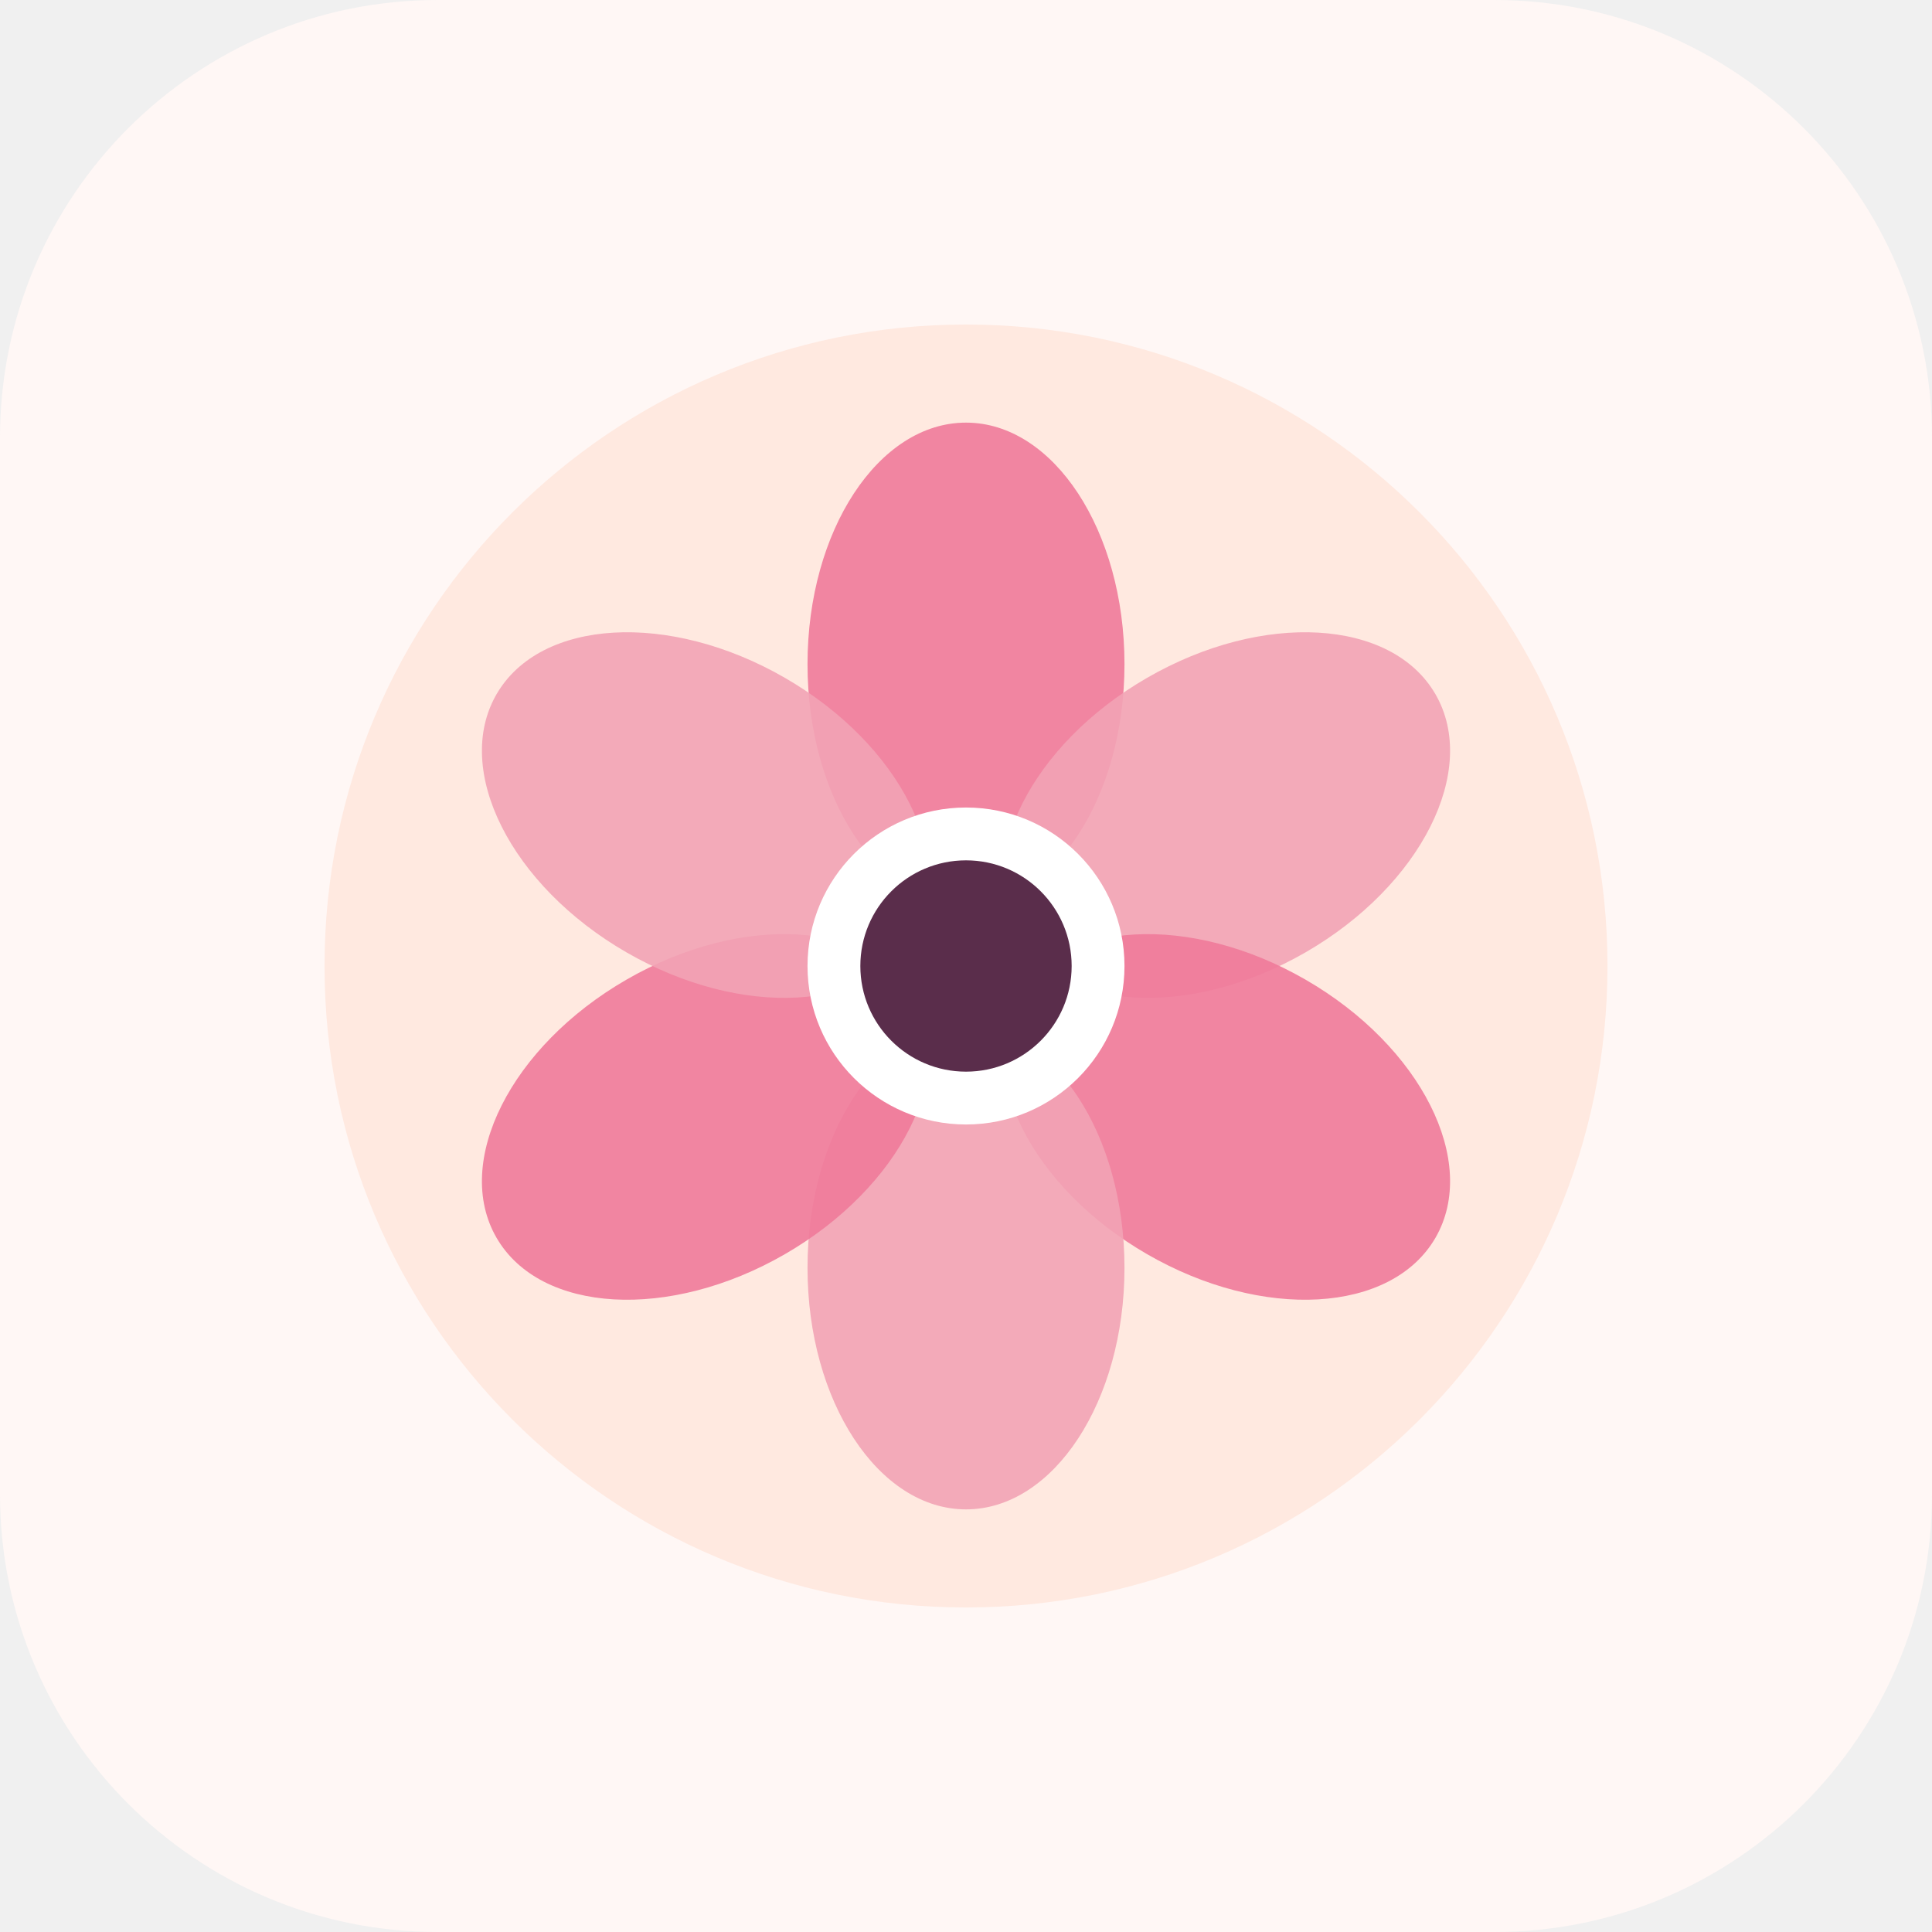
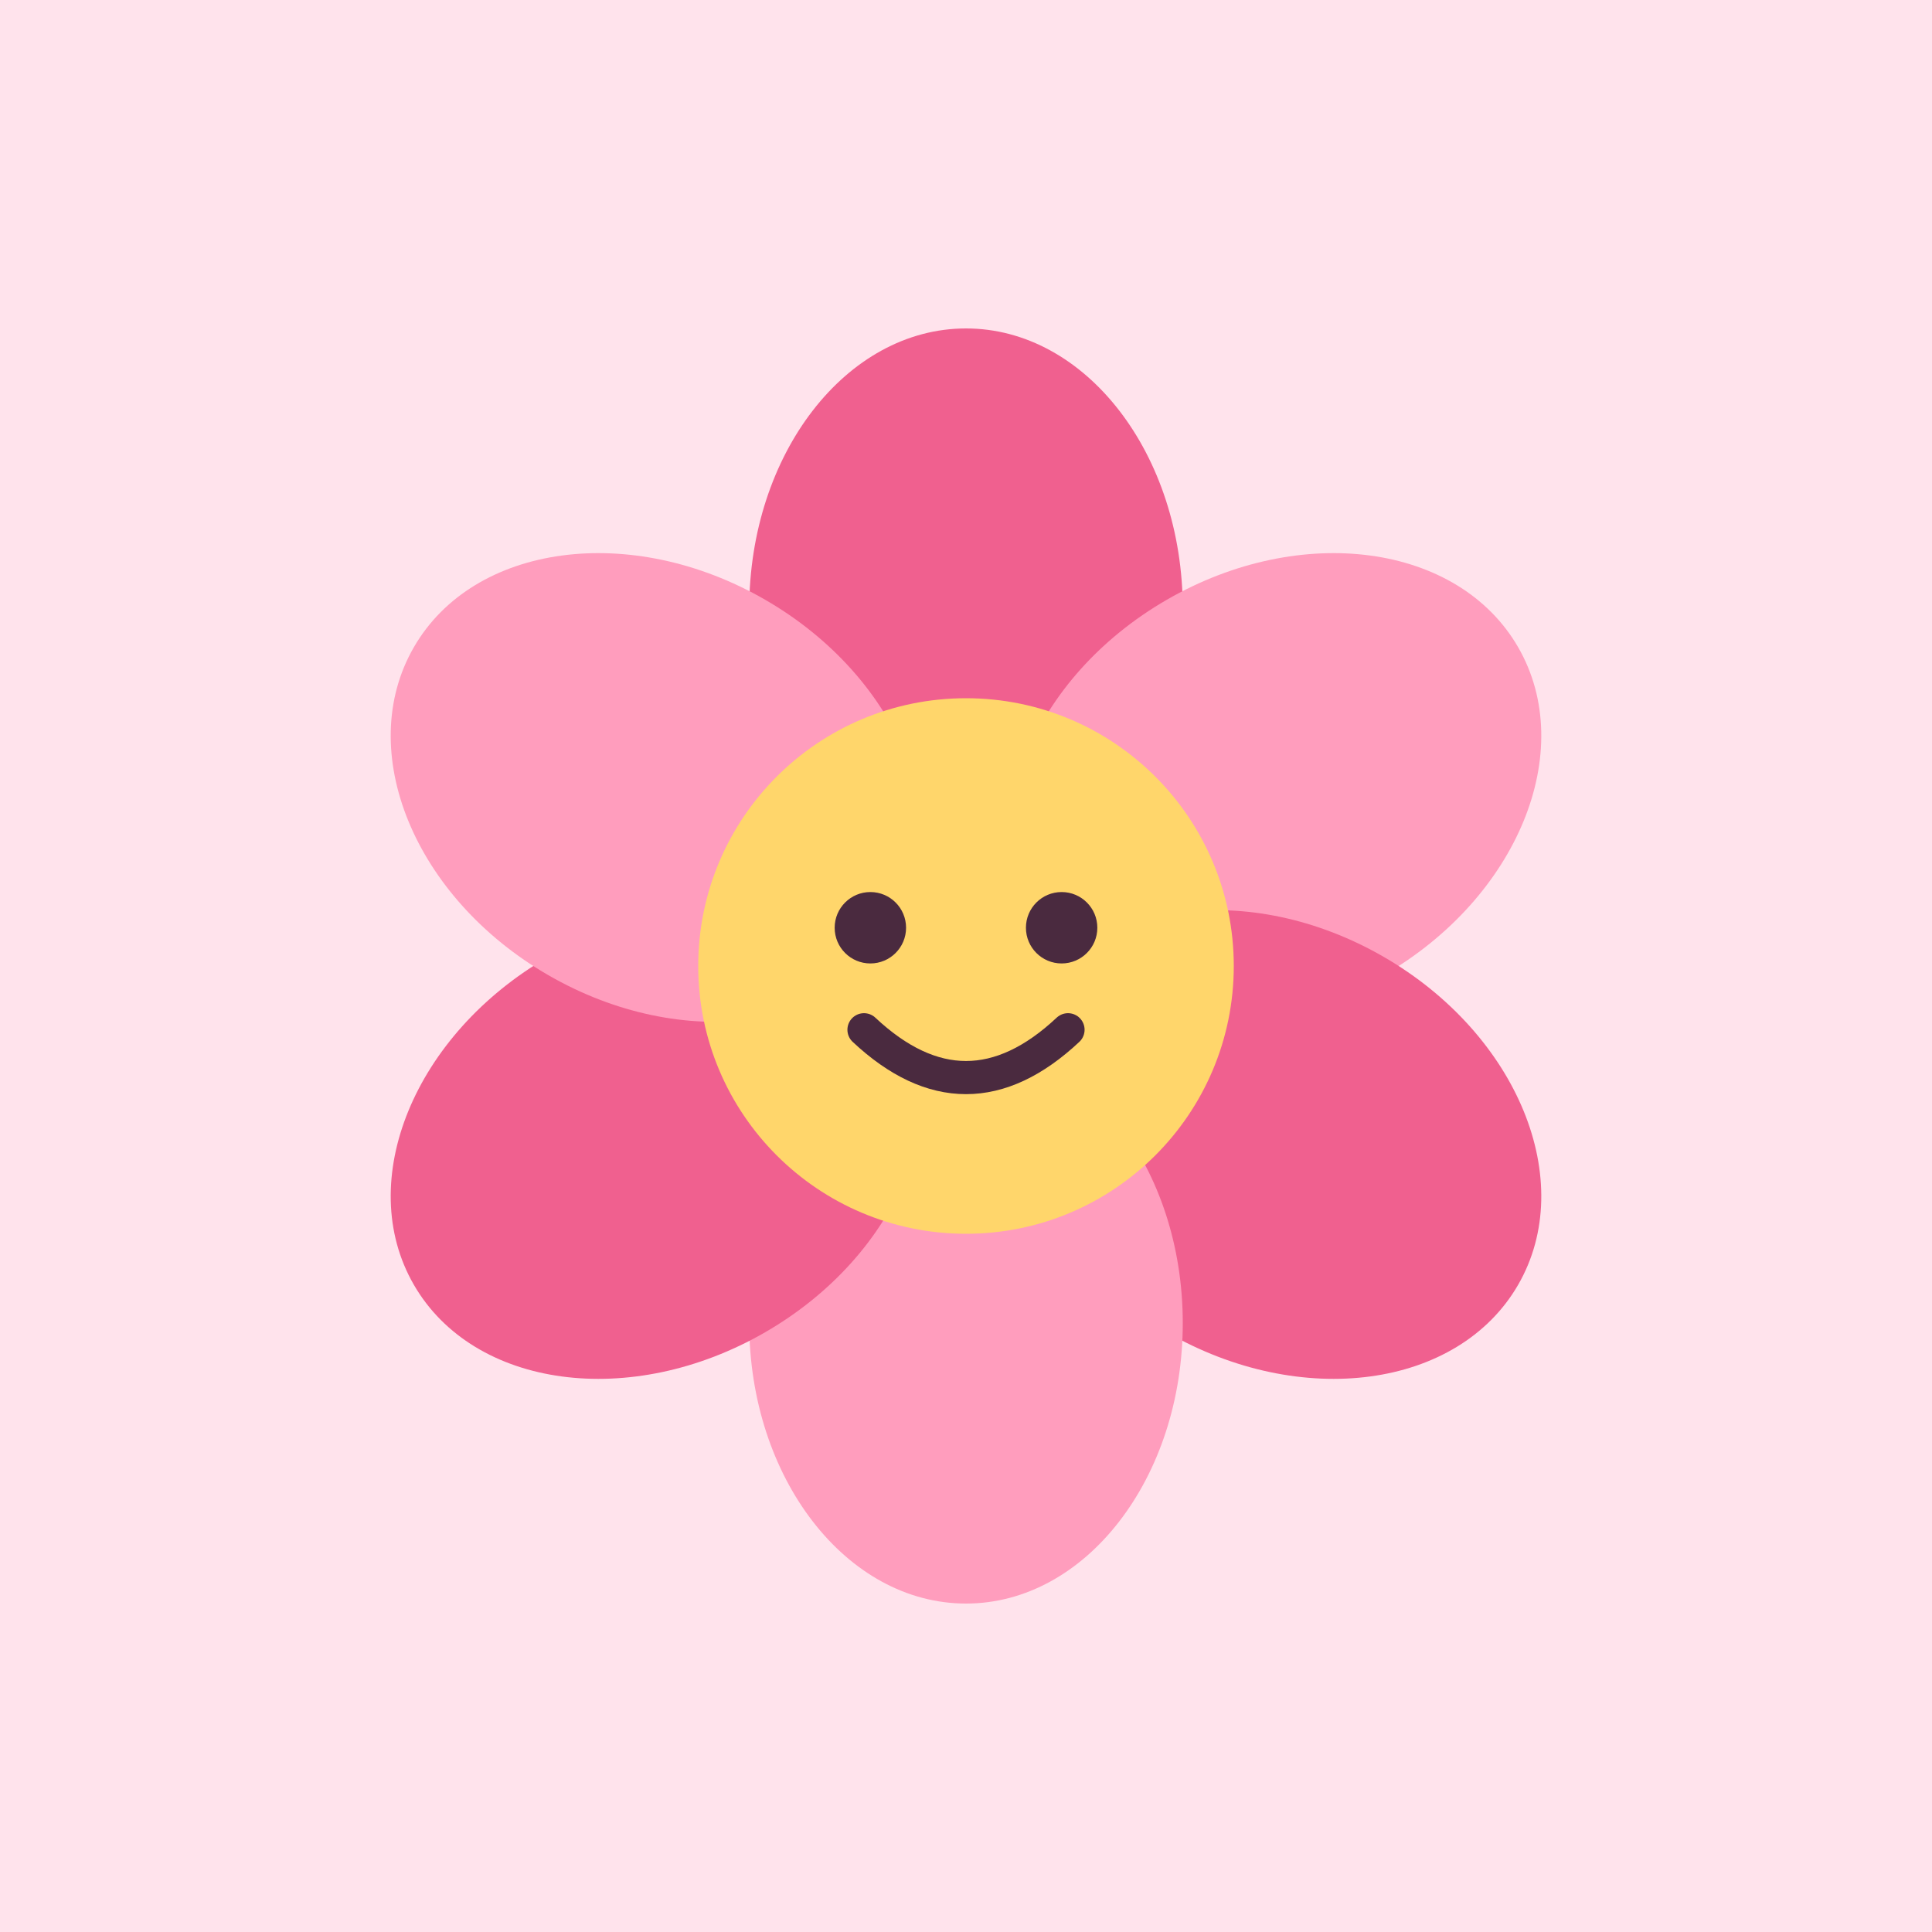
- <svg xmlns="http://www.w3.org/2000/svg" viewBox="0 0 512 512" width="512" height="512">
-   <rect width="512" height="512" rx="116" fill="#fff7f5" />
-   <circle cx="256" cy="256" r="170" fill="#ffd4c1" opacity="0.4" />
-   <g transform="translate(256,256)">
-     <ellipse cx="0" cy="-80" rx="42" ry="64" fill="#ef7a9a" opacity="0.9" />
-     <ellipse cx="69" cy="-40" rx="42" ry="64" fill="#f2a3b5" opacity="0.9" transform="rotate(60, 69, -40)" />
-     <ellipse cx="69" cy="40" rx="42" ry="64" fill="#ef7a9a" opacity="0.9" transform="rotate(120, 69, 40)" />
-     <ellipse cx="0" cy="80" rx="42" ry="64" fill="#f2a3b5" opacity="0.9" transform="rotate(180, 0, 80)" />
-     <ellipse cx="-69" cy="40" rx="42" ry="64" fill="#ef7a9a" opacity="0.9" transform="rotate(240, -69, 40)" />
-     <ellipse cx="-69" cy="-40" rx="42" ry="64" fill="#f2a3b5" opacity="0.9" transform="rotate(300, -69, -40)" />
-     <circle cx="0" cy="0" r="42" fill="#fff" />
-     <circle cx="0" cy="0" r="28" fill="#5a2d4b" />
+ <svg xmlns="http://www.w3.org/2000/svg" viewBox="0 0 100 100" width="512" height="512">
+   <rect width="100" height="100" fill="#ffe3ec" />
+   <g transform="translate(50 50) scale(0.66) translate(-50 -50)">
+     <ellipse cx="50" cy="22" rx="17" ry="22" fill="#f0608f" />
+     <ellipse cx="50" cy="22" rx="17" ry="22" fill="#ff9dbd" transform="rotate(60 50 50)" />
+     <ellipse cx="50" cy="22" rx="17" ry="22" fill="#f0608f" transform="rotate(120 50 50)" />
+     <ellipse cx="50" cy="22" rx="17" ry="22" fill="#ff9dbd" transform="rotate(180 50 50)" />
+     <ellipse cx="50" cy="22" rx="17" ry="22" fill="#f0608f" transform="rotate(240 50 50)" />
+     <ellipse cx="50" cy="22" rx="17" ry="22" fill="#ff9dbd" transform="rotate(300 50 50)" />
+     <circle cx="50" cy="50" r="21" fill="#ffd66b" />
+     <circle cx="42.5" cy="47" r="2.8" fill="#4a2a3f" />
+     <circle cx="57.5" cy="47" r="2.8" fill="#4a2a3f" />
+     <path d="M42 55 Q50 62.5 58 55" stroke="#4a2a3f" stroke-width="2.6" fill="none" stroke-linecap="round" />
  </g>
</svg>
